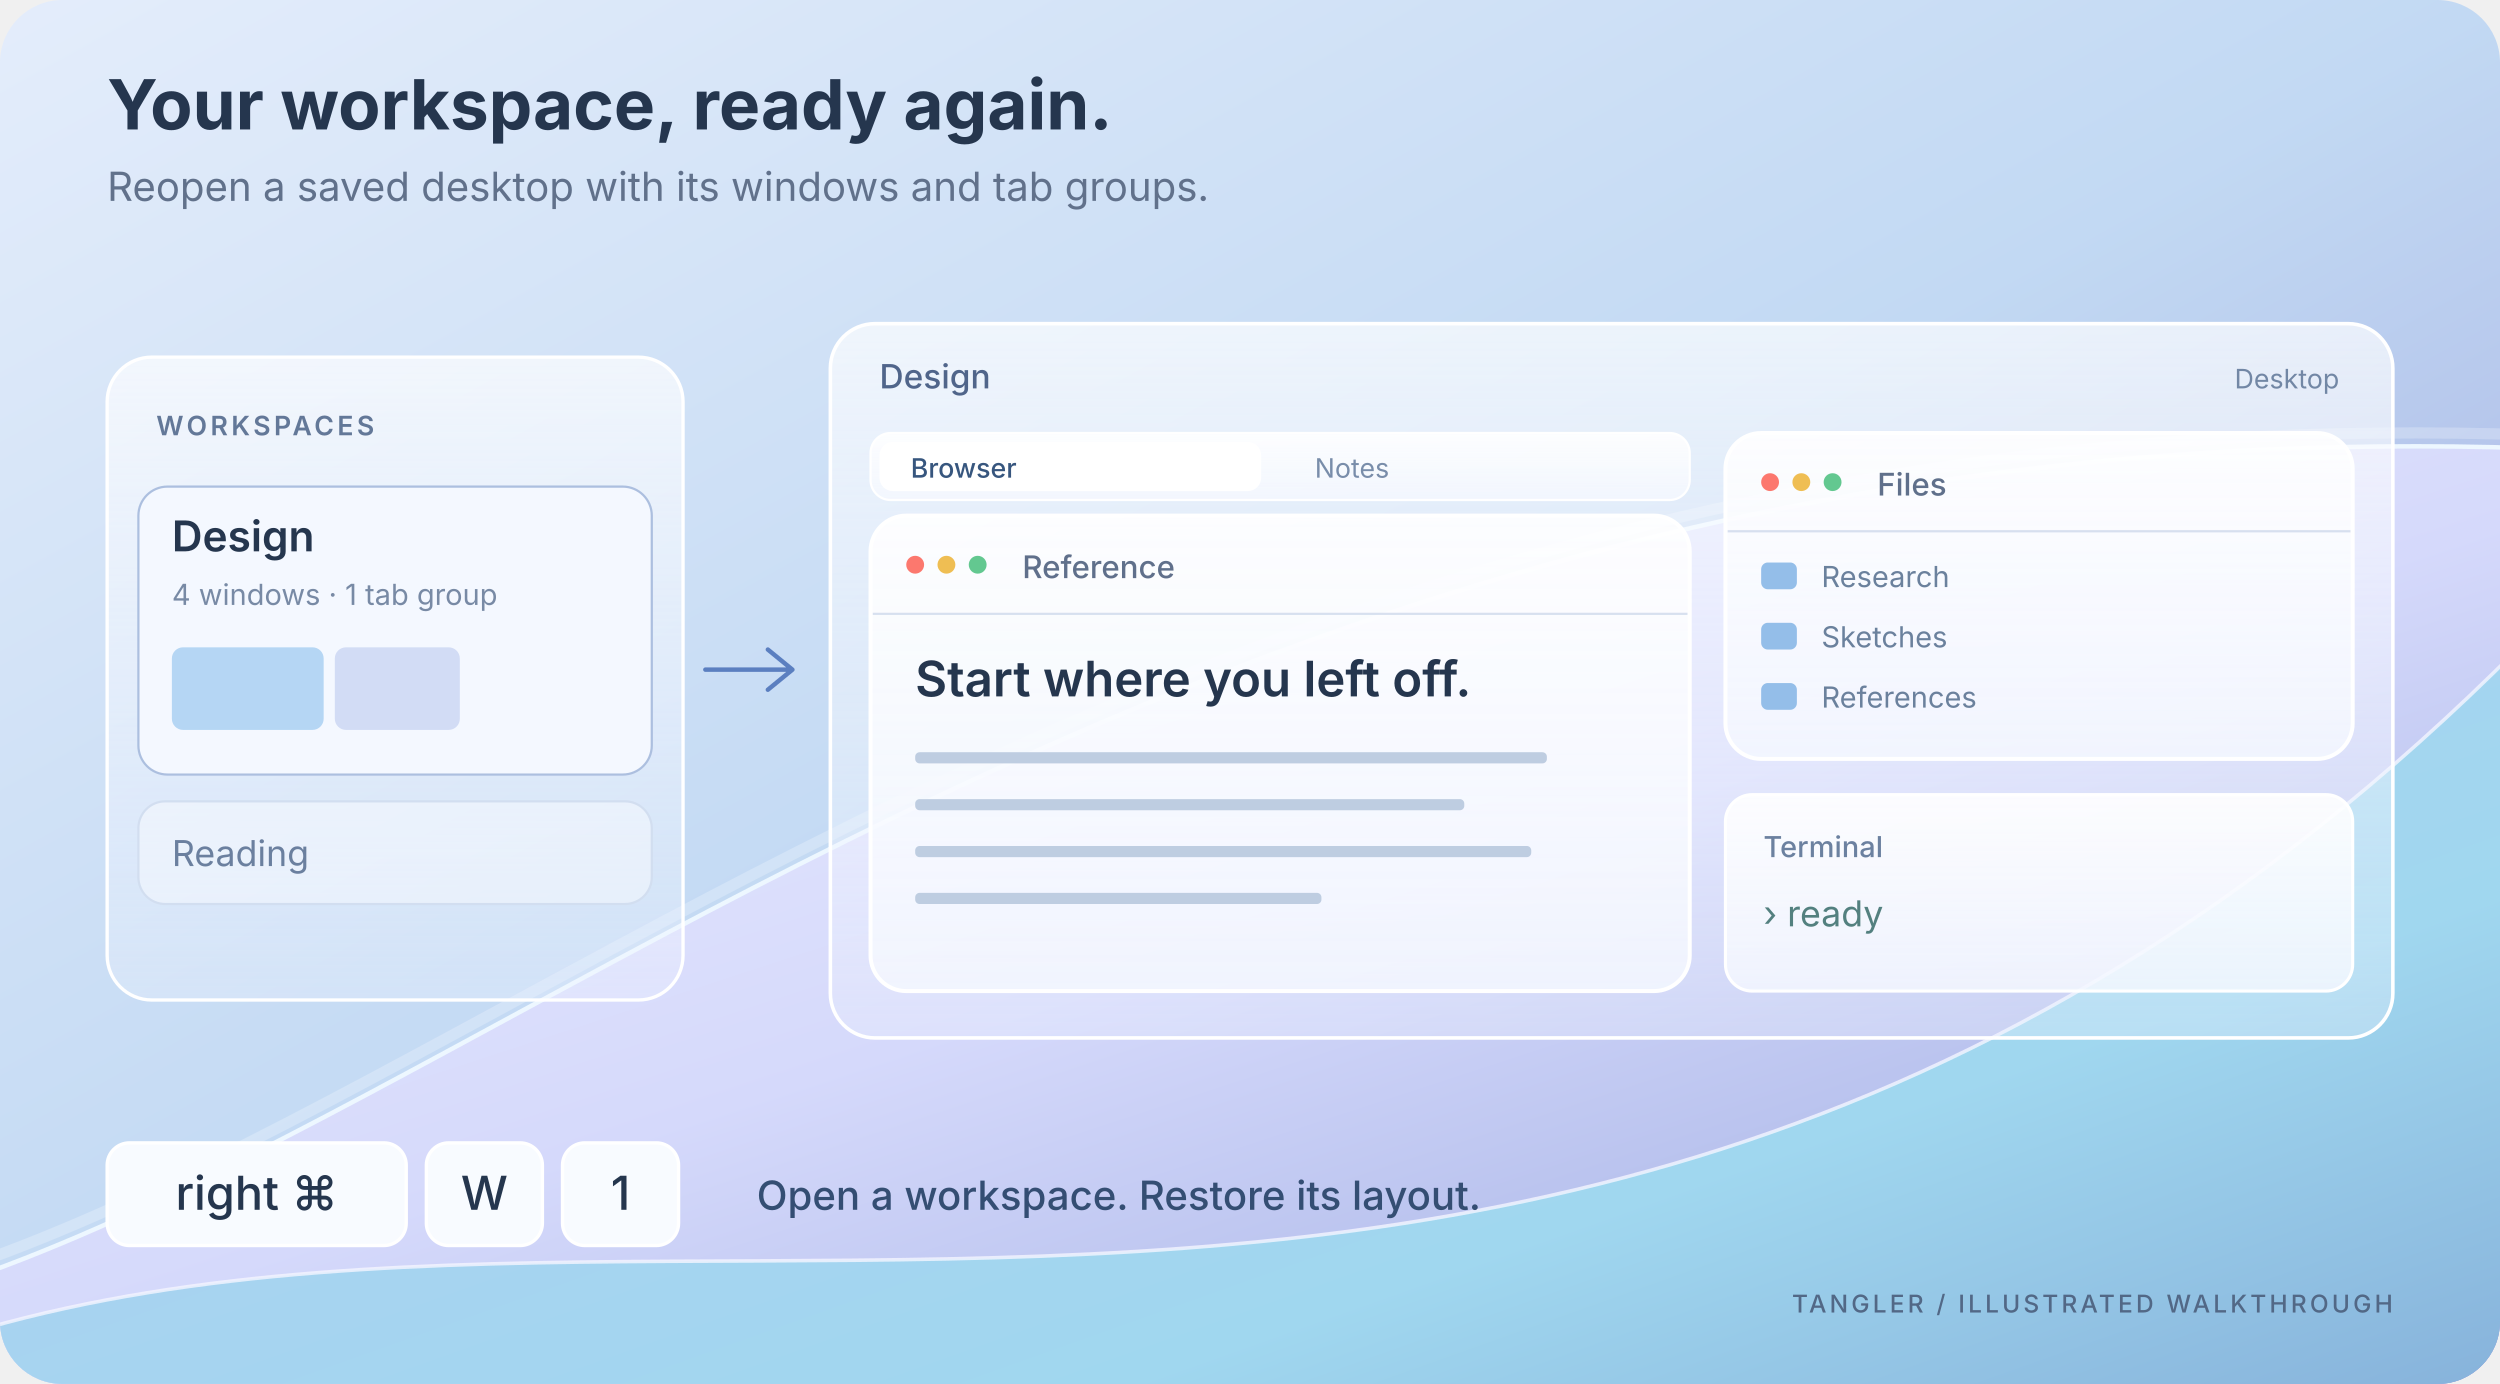
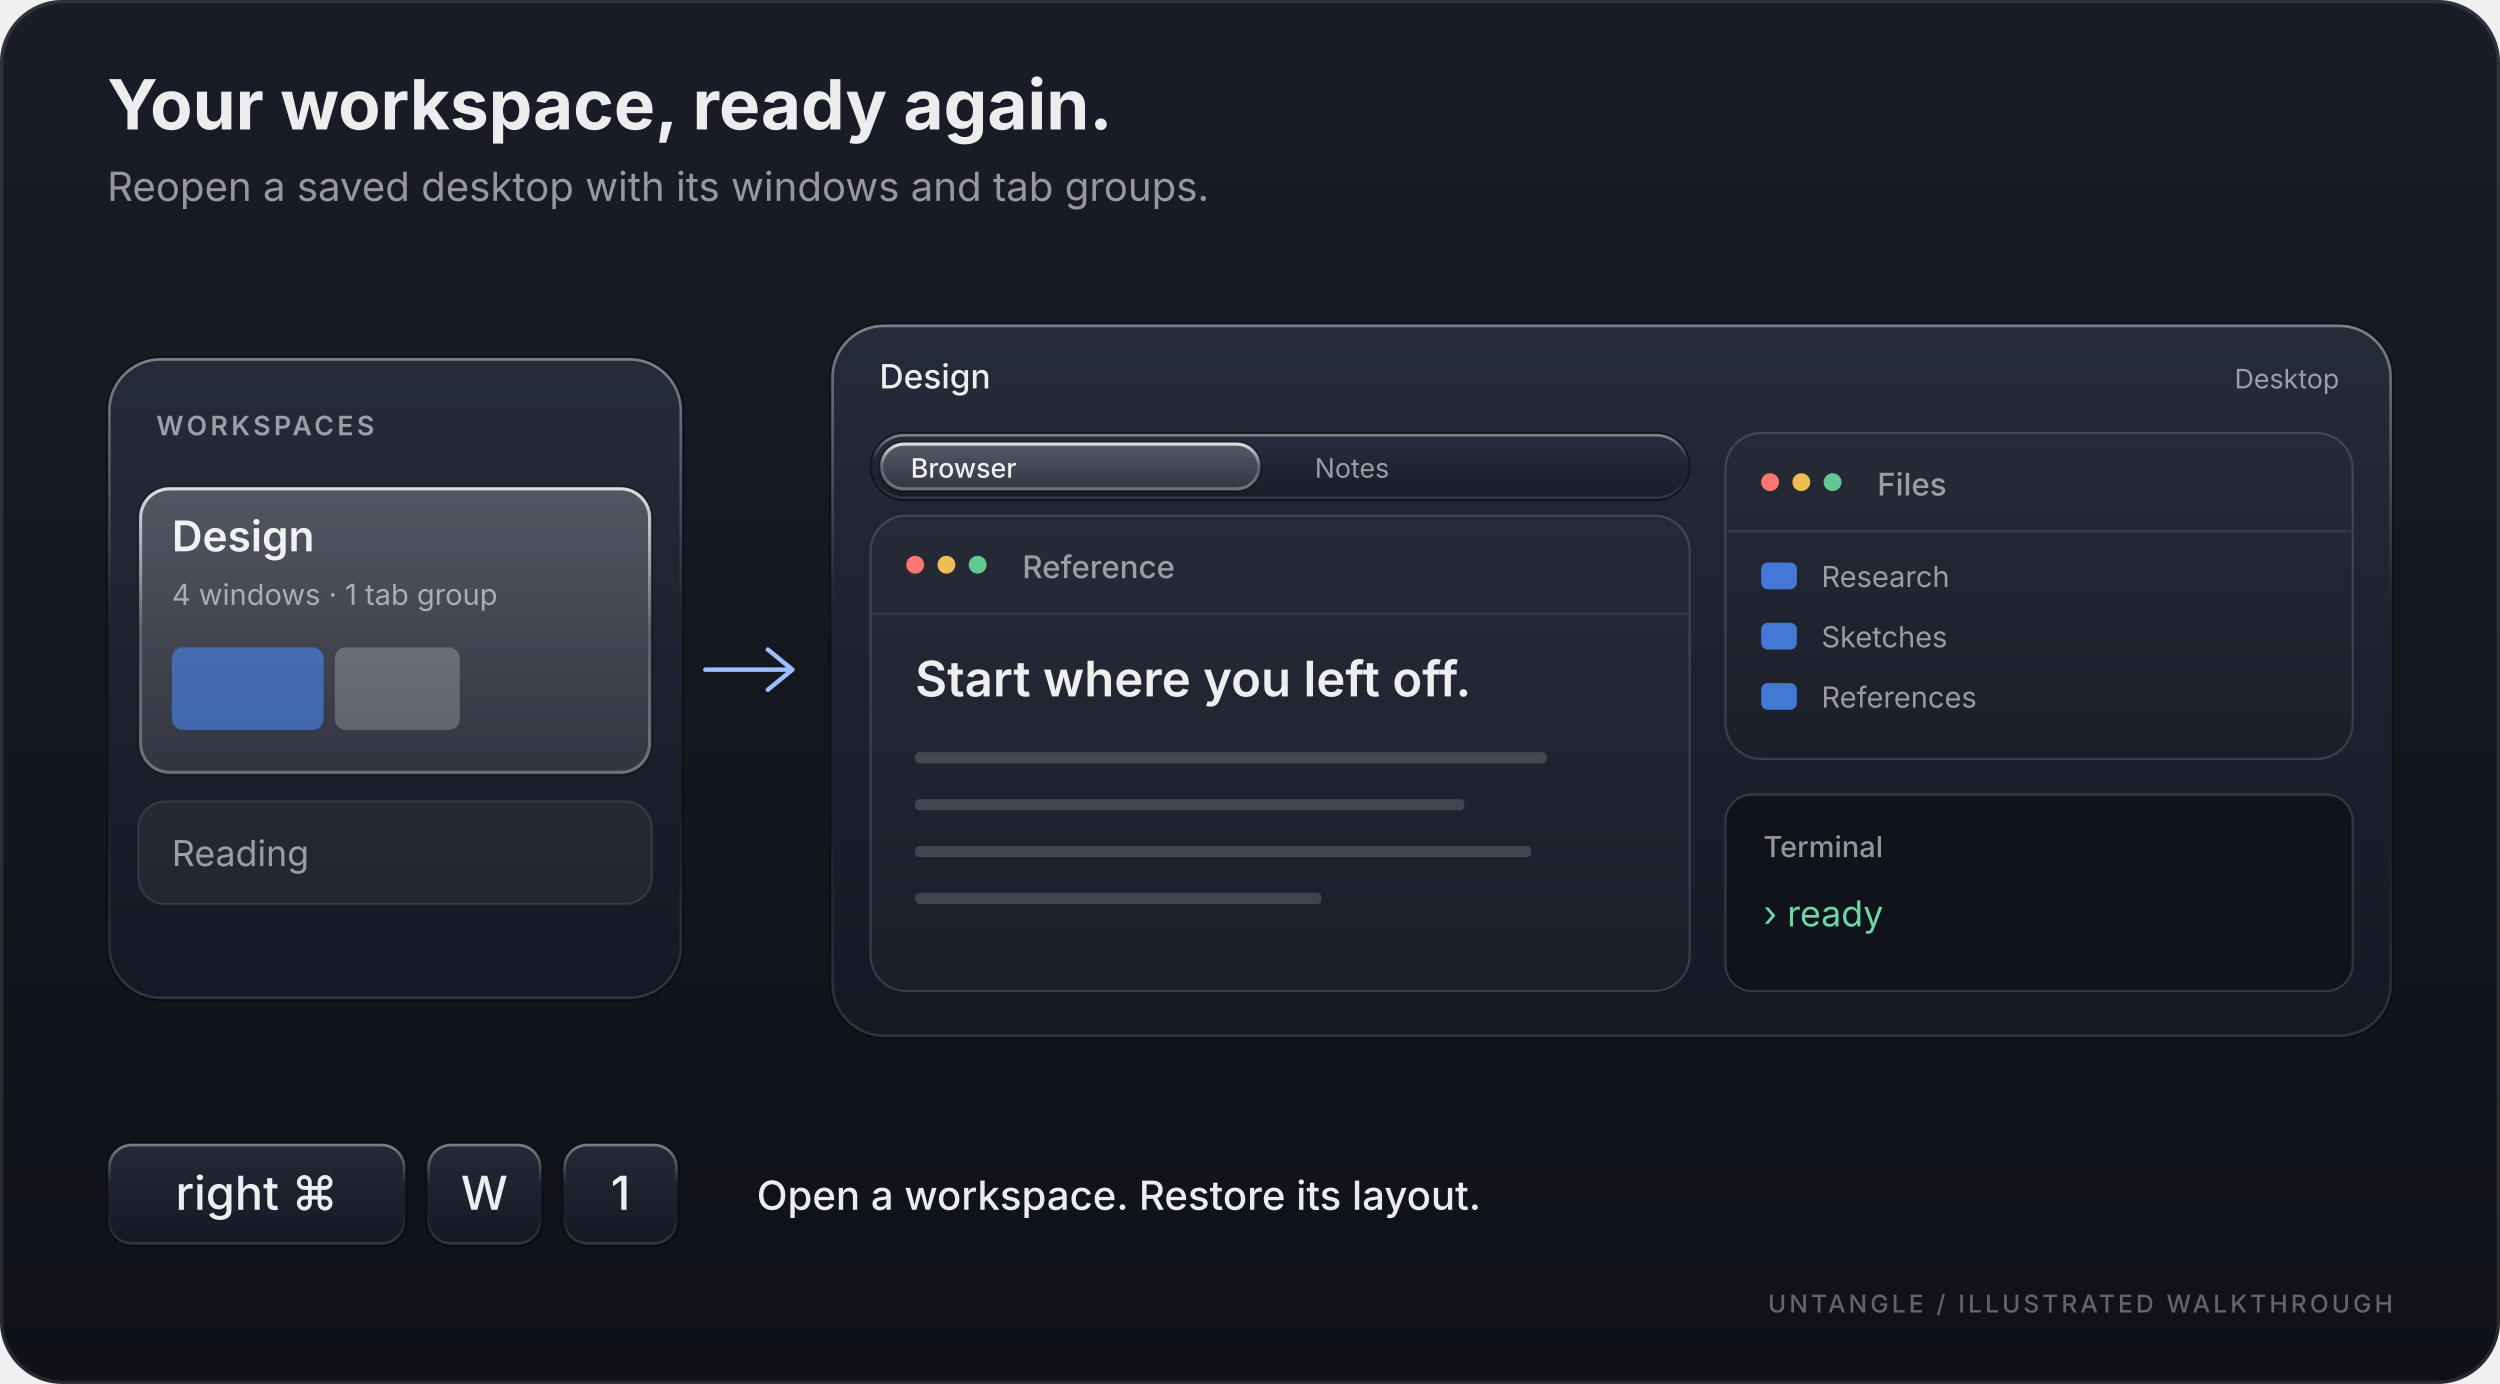
<svg xmlns="http://www.w3.org/2000/svg" width="1120" height="620" viewBox="0 0 1120 620" role="img" aria-labelledby="title desc">
  <defs>
-     <linearGradient id="sky" x2="1" y2="1">
-       <stop stop-color="#e4edfb" />
-       <stop offset=".5" stop-color="#c2d9f3" />
-       <stop offset="1" stop-color="#9b9edc" />
+     <linearGradient id="night" x2="0" y2="1">
+       <stop stop-color="#1a1d27" />
+       <stop offset="1" stop-color="#0f1117" />
    </linearGradient>
-     <linearGradient id="ribbon" x1="0" y1="0" x2="1" y2="1">
-       <stop stop-color="#f5f5ff" />
-       <stop offset=".48" stop-color="#d5d9fb" />
-       <stop offset="1" stop-color="#8296d4" />
+     <linearGradient id="smoke" x2="0" y2="1">
+       <stop stop-color="#2a2f40" stop-opacity=".78" />
+       <stop offset="1" stop-color="#161925" stop-opacity=".84" />
    </linearGradient>
-     <linearGradient id="fold" x2="1" y2="1">
-       <stop stop-color="#b8cbf3" />
-       <stop offset=".65" stop-color="#a0d7ef" />
-       <stop offset="1" stop-color="#789dcf" />
+     <linearGradient id="rim" x2="0" y2="1">
+       <stop stop-color="#ffffff" stop-opacity=".4" />
+       <stop offset=".4" stop-color="#ffffff" stop-opacity="0" />
+       <stop offset=".7" stop-color="#ffffff" stop-opacity="0" />
+       <stop offset="1" stop-color="#ffffff" stop-opacity=".12" />
+     </linearGradient>
+     <linearGradient id="lens-rim" x2="0" y2="1">
+       <stop stop-color="#ffffff" stop-opacity=".8" />
+       <stop offset=".5" stop-color="#ffffff" stop-opacity=".15" />
+       <stop offset="1" stop-color="#ffffff" stop-opacity=".3" />
+     </linearGradient>
+     <linearGradient id="lens-fill" x2="0" y2="1">
+       <stop stop-color="#ffffff" stop-opacity=".22" />
+       <stop offset="1" stop-color="#ffffff" stop-opacity=".1" />
    </linearGradient>
    <linearGradient id="window" x2="0" y2="1">
-       <stop stop-color="#ffffff" stop-opacity=".91" />
-       <stop offset="1" stop-color="#f5f8ff" stop-opacity=".82" />
-     </linearGradient>
-     <linearGradient id="glass" x2="0" y2="1">
-       <stop stop-color="#ffffff" stop-opacity=".67" />
-       <stop offset="1" stop-color="#eef3ff" stop-opacity=".32" />
+       <stop stop-color="#262a37" />
+       <stop offset="1" stop-color="#1c1f2a" />
    </linearGradient>
    <filter id="shadow" x="-20%" y="-25%" width="140%" height="165%">
-       <feDropShadow dx="0" dy="14" stdDeviation="16" flood-color="#33477f" flood-opacity=".15" />
+       <feDropShadow dx="0" dy="16" stdDeviation="18" flood-color="#000000" flood-opacity=".45" />
    </filter>
    <clipPath id="canvas">
      <rect width="1120" height="620" rx="28" />
    </clipPath>
    <symbol id="cursor" viewBox="0 0 24 30">
-       <path d="M2 2L20 17L12 18L8 26Z" fill="#24354c" stroke="white" stroke-width="1.8" stroke-linejoin="round" />
+       <path d="M2 2L20 17L12 18L8 26Z" fill="#ffffff" stroke="#000000" stroke-width="1.6" stroke-linejoin="round" />
    </symbol>
  </defs>
  <style>
    text { font-family: -apple-system, BlinkMacSystemFont, 'Segoe UI', sans-serif; }
    .restore-main { animation:restore-main 12s ease-in-out infinite; }
    .restore-side { animation:restore-side 12s ease-in-out infinite; }
    .restore-last { animation:restore-last 12s ease-in-out infinite; }
    .open-path { animation:open 12s ease-in-out infinite; }
    @keyframes restore-main { 0%,15%,100% { opacity:0; transform:translateY(18px); } 28%,88% { opacity:1; transform:translateY(0); } }
    @keyframes restore-side { 0%,23%,100% { opacity:0; transform:translateY(18px); } 36%,88% { opacity:1; transform:translateY(0); } }
    @keyframes restore-last { 0%,31%,100% { opacity:0; transform:translateY(18px); } 44%,88% { opacity:1; transform:translateY(0); } }
    @keyframes open { 0%,15%,100% { opacity:.2; } 24%,80% { opacity:1; } }
    @media (prefers-reduced-motion: reduce) { * { animation: none !important; } .pointer { display:none; } }
  </style>
  <g clip-path="url(#canvas)">
-     <rect width="1120" height="620" fill="url(#sky)" />
-     <path d="M-190 596C130 642 468 122 1260 210L1300 680H-190Z" fill="url(#ribbon)" stroke="#edf7ff" stroke-width="2" />
-     <path d="M-110 637C244 443 746 776 1217 191L1290 690H-110Z" fill="url(#fold)" stroke="#f3f5ff" stroke-opacity=".8" stroke-width="1.6" />
-     <path d="M-190 590C130 636 468 116 1260 204" fill="none" stroke="#ffffff" stroke-opacity=".24" stroke-width="5" />
-     <text x="48" y="58" font-size="31" fill="#25364e" font-weight="650">Your workspace, ready again.</text>
-     <text x="48" y="90" font-size="18" fill="#61718b" font-weight="400">Reopen a saved desktop with its windows and tab groups.</text>
+     <rect width="1120" height="620" fill="url(#night)" />
+     <text x="48" y="58" font-size="31" fill="#ffffffeb" font-weight="650">Your workspace, ready again.</text>
+     <text x="48" y="90" font-size="18" fill="#ffffff8c" font-weight="400">Reopen a saved desktop with its windows and tab groups.</text>
    <g transform="translate(48 160)">
-       <rect x="0" y="0" width="258" height="288" rx="20" fill="url(#glass)" stroke="white" stroke-width="1.5" />
-       <text x="22" y="35" font-size="12" fill="#637898" font-weight="600" letter-spacing="1.5">WORKSPACES</text>
-       <rect x="14" y="58" width="230" height="129" rx="13" fill="#f4f8ff" stroke="#acbfdf" />
-       <text x="29" y="87" font-size="19" fill="#25364e" font-weight="600">Design</text>
-       <text x="29" y="111" font-size="13" fill="#788aa5" font-weight="400">4 windows · 1 tab group</text>
-       <rect x="29" y="130" width="68" height="37" rx="5" fill="#b5d6f4" />
-       <rect x="102" y="130" width="56" height="37" rx="5" fill="#d2dcf5" />
-       <rect x="14" y="199" width="230" height="46" rx="12" fill="#ffffff" fill-opacity=".42" stroke="#d2def0" />
-       <text x="29" y="228" font-size="16" fill="#6b809f" font-weight="400">Reading</text>
+       <rect x="0" y="0" width="258" height="288" rx="24" fill="url(#smoke)" stroke="#000000" stroke-opacity=".4" />
+       <rect x="1" y="1" width="256" height="286" rx="23" fill="none" stroke="url(#rim)" stroke-width="1.2" />
+       <text x="22" y="35" font-size="12" fill="#ffffff8c" font-weight="600" letter-spacing="1.5">WORKSPACES</text>
+       <g>
+         <rect x="14" y="58" width="230" height="129" rx="14" fill="url(#lens-fill)" stroke="#000000" stroke-opacity=".35" />
+         <rect x="15" y="59" width="228" height="127" rx="13" fill="none" stroke="url(#lens-rim)" stroke-width="1.4" />
+       </g>
+       <text x="29" y="87" font-size="19" fill="#ffffffeb" font-weight="600">Design</text>
+       <text x="29" y="111" font-size="13" fill="#ffffff8c" font-weight="400">4 windows · 1 tab group</text>
+       <rect x="29" y="130" width="68" height="37" rx="5" fill="#4c8dff" fill-opacity=".55" />
+       <rect x="102" y="130" width="56" height="37" rx="5" fill="#ffffff" fill-opacity=".22" />
+       <rect x="14" y="199" width="230" height="46" rx="12" fill="#ffffff" fill-opacity=".05" stroke="#ffffff" stroke-opacity=".1" />
+       <text x="29" y="228" font-size="16" fill="#ffffff8c" font-weight="400">Reading</text>
    </g>
-     <path class="open-path" d="M316 300H355M344 291L355 300L344 309" fill="none" stroke="#5b7fc0" stroke-width="2" stroke-linecap="round" stroke-linejoin="round" />
+     <path class="open-path" d="M316 300H355M344 291L355 300L344 309" fill="none" stroke="#9cc0ff" stroke-width="2" stroke-linecap="round" stroke-linejoin="round" />
    <g transform="translate(372 145)">
-       <rect x="0" y="0" width="700" height="320" rx="20" fill="url(#glass)" stroke="white" stroke-width="1.6" />
-       <text x="22" y="29" font-size="15" fill="#50658a" font-weight="500">Design</text>
-       <text x="676" y="29" font-size="12" fill="#7287a5" font-weight="400" text-anchor="end">Desktop</text>
+       <rect x="0" y="0" width="700" height="320" rx="24" fill="url(#smoke)" stroke="#000000" stroke-opacity=".4" />
+       <rect x="1" y="1" width="698" height="318" rx="23" fill="none" stroke="url(#rim)" stroke-width="1.2" />
+       <text x="22" y="29" font-size="15" fill="#ffffffeb" font-weight="500">Design</text>
+       <text x="676" y="29" font-size="12" fill="#ffffff8c" font-weight="400" text-anchor="end">Desktop</text>
      <g transform="translate(18 49)">
        <g class="restore-main">
-           <rect x="0" y="0" width="367" height="30" rx="9" fill="url(#window)" stroke="white" />
-           <rect x="4" y="4" width="171" height="22" rx="6" fill="#ffffff" />
-           <text x="18" y="20" font-size="12" fill="#37567e" font-weight="500">Browser</text>
-           <text x="199" y="20" font-size="12" fill="#798daa" font-weight="400">Notes</text>
+           <rect x="0" y="0" width="367" height="30" rx="15" fill="url(#smoke)" stroke="#000000" stroke-opacity=".4" />
+           <rect x="1" y="1" width="365" height="28" rx="14" fill="none" stroke="url(#rim)" stroke-width="1.2" />
+           <g>
+             <rect x="4" y="4" width="171" height="22" rx="11" fill="url(#lens-fill)" stroke="#000000" stroke-opacity=".35" />
+             <rect x="5" y="5" width="169" height="20" rx="10" fill="none" stroke="url(#lens-rim)" stroke-width="1.4" />
+           </g>
+           <text x="18" y="20" font-size="12" fill="#ffffffeb" font-weight="500">Browser</text>
+           <text x="199" y="20" font-size="12" fill="#ffffff8c" font-weight="400">Notes</text>
          <g transform="translate(0 37)">
-             <rect x="0" y="0" width="367" height="213" rx="16" fill="url(#window)" stroke="#ffffff" stroke-width="1.8" />
+             <rect x="0" y="0" width="367" height="213" rx="16" fill="url(#window)" stroke="#ffffff" stroke-opacity=".14" />
            <circle cx="20" cy="22" r="4" fill="#fc786e" />
            <circle cx="34" cy="22" r="4" fill="#efbe53" />
            <circle cx="48" cy="22" r="4" fill="#63c890" />
-             <text x="68" y="28" font-size="14" fill="#60708b" font-weight="500">Reference</text>
-             <path d="M1 44H366" stroke="#bac9e1" stroke-opacity=".55" />
-             <text x="20" y="81" font-size="22" fill="#25364e" font-weight="600">Start where you left off.</text>
-             <rect x="20" y="106" width="283" height="5" rx="2" fill="#becde1" />
-             <rect x="20" y="127" width="246" height="5" rx="2" fill="#becde1" />
-             <rect x="20" y="148" width="276" height="5" rx="2" fill="#becde1" />
-             <rect x="20" y="169" width="182" height="5" rx="2" fill="#becde1" />
+             <text x="68" y="28" font-size="14" fill="#ffffff8c" font-weight="500">Reference</text>
+             <path d="M1 44H366" stroke="#ffffff" stroke-opacity=".08" />
+             <text x="20" y="81" font-size="22" fill="#ffffffeb" font-weight="600">Start where you left off.</text>
+             <rect x="20" y="106" width="283" height="5" rx="2" fill="#ffffff" fill-opacity=".16" />
+             <rect x="20" y="127" width="246" height="5" rx="2" fill="#ffffff" fill-opacity=".16" />
+             <rect x="20" y="148" width="276" height="5" rx="2" fill="#ffffff" fill-opacity=".16" />
+             <rect x="20" y="169" width="182" height="5" rx="2" fill="#ffffff" fill-opacity=".16" />
          </g>
        </g>
      </g>
      <g transform="translate(401 49)">
        <g class="restore-side">
-           <rect x="0" y="0" width="281" height="146" rx="16" fill="url(#window)" stroke="#ffffff" stroke-width="1.8" />
+           <rect x="0" y="0" width="281" height="146" rx="16" fill="url(#window)" stroke="#ffffff" stroke-opacity=".14" />
          <circle cx="20" cy="22" r="4" fill="#fc786e" />
          <circle cx="34" cy="22" r="4" fill="#efbe53" />
          <circle cx="48" cy="22" r="4" fill="#63c890" />
-           <text x="68" y="28" font-size="14" fill="#60708b" font-weight="500">Files</text>
-           <path d="M1 44H280" stroke="#bac9e1" stroke-opacity=".55" />
-           <rect x="16" y="58" width="16" height="12" rx="3" fill="#94bee9" />
-           <text x="43" y="69" font-size="13" fill="#6b819d" font-weight="400">Research</text>
-           <rect x="16" y="85" width="16" height="12" rx="3" fill="#94bee9" />
-           <text x="43" y="96" font-size="13" fill="#6b819d" font-weight="400">Sketches</text>
-           <rect x="16" y="112" width="16" height="12" rx="3" fill="#94bee9" />
-           <text x="43" y="123" font-size="13" fill="#6b819d" font-weight="400">References</text>
+           <text x="68" y="28" font-size="14" fill="#ffffff8c" font-weight="500">Files</text>
+           <path d="M1 44H280" stroke="#ffffff" stroke-opacity=".08" />
+           <rect x="16" y="58" width="16" height="12" rx="3" fill="#4c8dff" fill-opacity=".8" />
+           <text x="43" y="69" font-size="13" fill="#ffffff8c" font-weight="400">Research</text>
+           <rect x="16" y="85" width="16" height="12" rx="3" fill="#4c8dff" fill-opacity=".8" />
+           <text x="43" y="96" font-size="13" fill="#ffffff8c" font-weight="400">Sketches</text>
+           <rect x="16" y="112" width="16" height="12" rx="3" fill="#4c8dff" fill-opacity=".8" />
+           <text x="43" y="123" font-size="13" fill="#ffffff8c" font-weight="400">References</text>
        </g>
      </g>
      <g transform="translate(401 211)">
        <g class="restore-last">
-           <rect x="0" y="0" width="281" height="88" rx="12" fill="url(#window)" stroke="white" stroke-width="1.4" />
-           <text x="17" y="28" font-size="13" fill="#6c81a0" font-weight="500">Terminal</text>
-           <text x="17" y="59" font-size="16" fill="#53807f" font-weight="400">› ready</text>
+           <rect x="0" y="0" width="281" height="88" rx="12" fill="#11131a" stroke="#ffffff" stroke-opacity=".14" />
+           <text x="17" y="28" font-size="13" fill="#ffffff8c" font-weight="500">Terminal</text>
+           <text x="17" y="59" font-size="16" fill="#6fd6a8" font-weight="400">› ready</text>
        </g>
      </g>
    </g>
    <g transform="translate(48 512)">
-       <rect x="0" y="0" width="134" height="46" rx="10" fill="#f8fbff" stroke="#ffffff" stroke-width="1.5" />
-       <text x="67.0" y="30" font-size="21" fill="#25364e" font-weight="500" text-anchor="middle">right ⌘</text>
-       <rect x="143" y="0" width="52" height="46" rx="10" fill="#f8fbff" stroke="#ffffff" stroke-width="1.5" />
-       <text x="169.0" y="30" font-size="21" fill="#25364e" font-weight="500" text-anchor="middle">W</text>
-       <rect x="204" y="0" width="52" height="46" rx="10" fill="#f8fbff" stroke="#ffffff" stroke-width="1.5" />
-       <text x="230.0" y="30" font-size="21" fill="#25364e" font-weight="500" text-anchor="middle">1</text>
-       <text x="291" y="30" font-size="18" fill="#344e73" font-weight="500">Open a workspace. Restore its layout.</text>
+       <rect x="0" y="0" width="134" height="46" rx="11" fill="url(#smoke)" stroke="#000000" stroke-opacity=".4" />
+       <rect x="1" y="1" width="132" height="44" rx="10" fill="none" stroke="url(#rim)" stroke-width="1.2" />
+       <text x="67.0" y="30" font-size="21" fill="#ffffffeb" font-weight="500" text-anchor="middle">right ⌘</text>
+       <rect x="143" y="0" width="52" height="46" rx="11" fill="url(#smoke)" stroke="#000000" stroke-opacity=".4" />
+       <rect x="144" y="1" width="50" height="44" rx="10" fill="none" stroke="url(#rim)" stroke-width="1.2" />
+       <text x="169.0" y="30" font-size="21" fill="#ffffffeb" font-weight="500" text-anchor="middle">W</text>
+       <rect x="204" y="0" width="52" height="46" rx="11" fill="url(#smoke)" stroke="#000000" stroke-opacity=".4" />
+       <rect x="205" y="1" width="50" height="44" rx="10" fill="none" stroke="url(#rim)" stroke-width="1.2" />
+       <text x="230.0" y="30" font-size="21" fill="#ffffffeb" font-weight="500" text-anchor="middle">1</text>
+       <text x="291" y="30" font-size="18" fill="#ffffffeb" font-weight="500">Open a workspace. Restore its layout.</text>
    </g>
-     <text x="1072" y="588" font-size="11" fill="#526886" font-weight="500" text-anchor="end" letter-spacing="1.4">TANGLER  /  ILLUSTRATED WALKTHROUGH</text>
+     <text x="1072" y="588" font-size="11" fill="#ffffff59" font-weight="500" text-anchor="end" letter-spacing="1.4">UNTANGLE  /  ILLUSTRATED WALKTHROUGH</text>
  </g>
+   <rect x=".75" y=".75" width="1118.5" height="618.5" rx="27.5" fill="none" stroke="#ffffff" stroke-opacity=".1" stroke-width="1.5" />
</svg>
